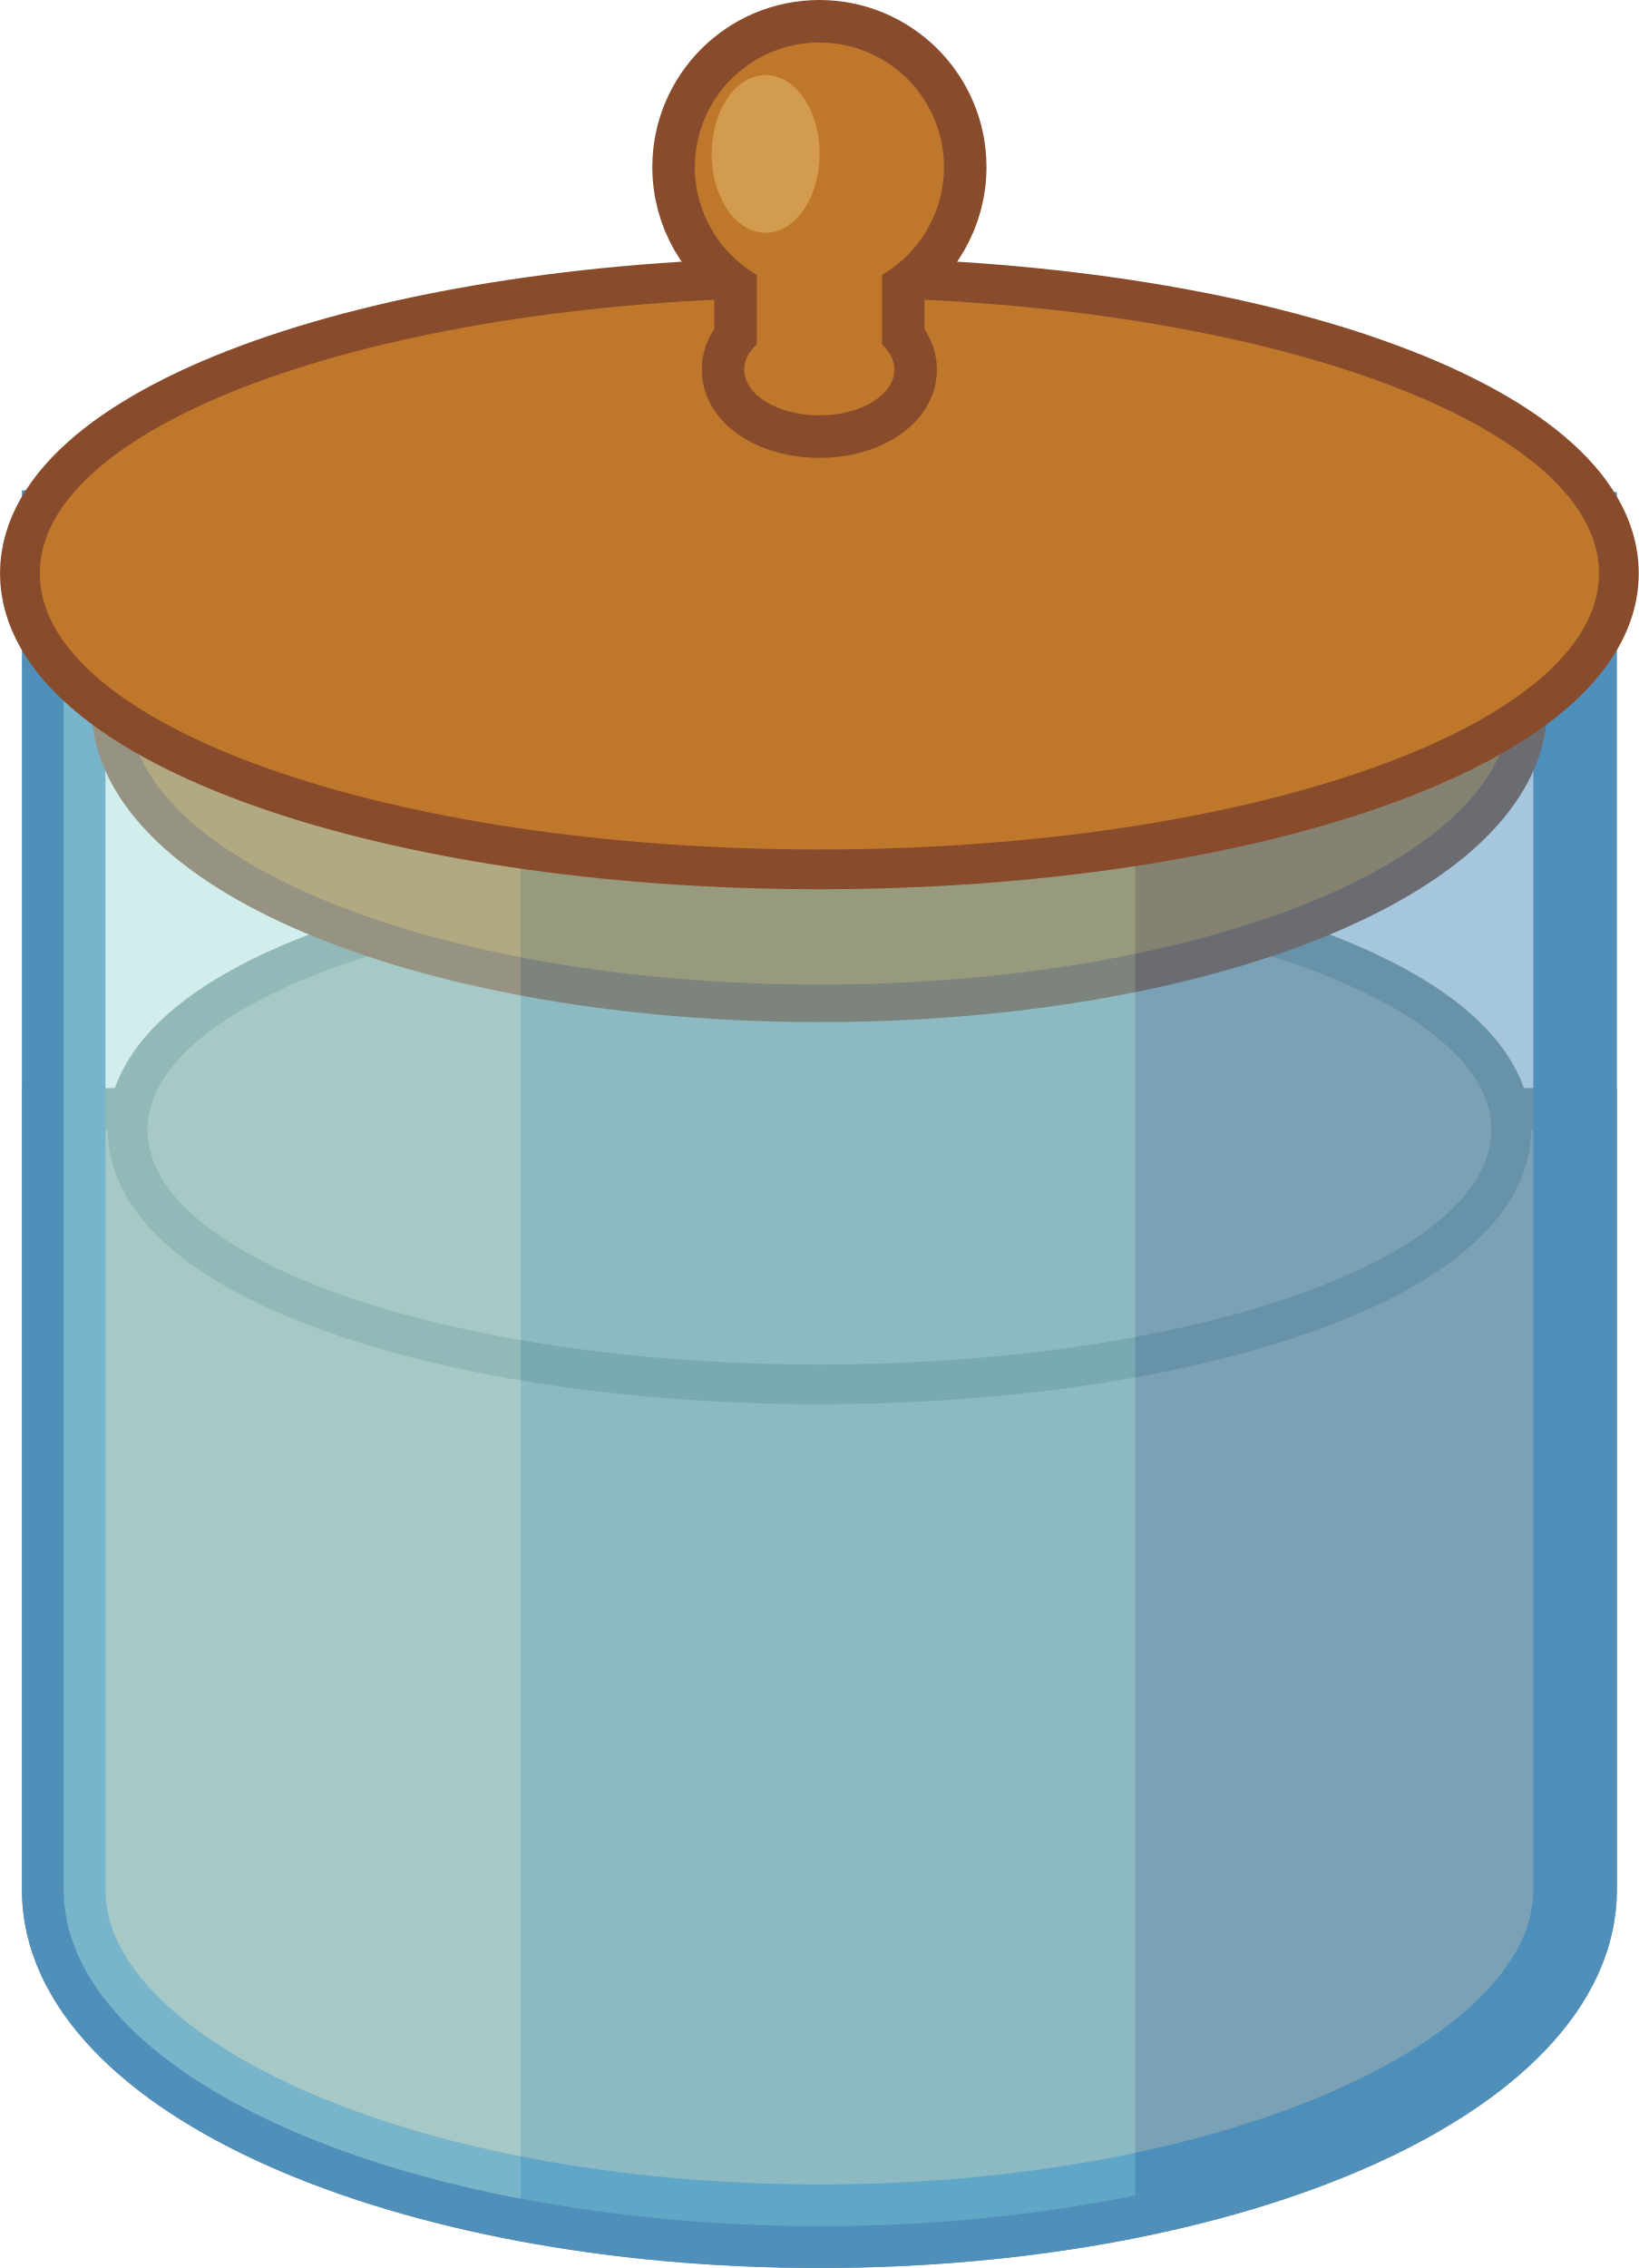
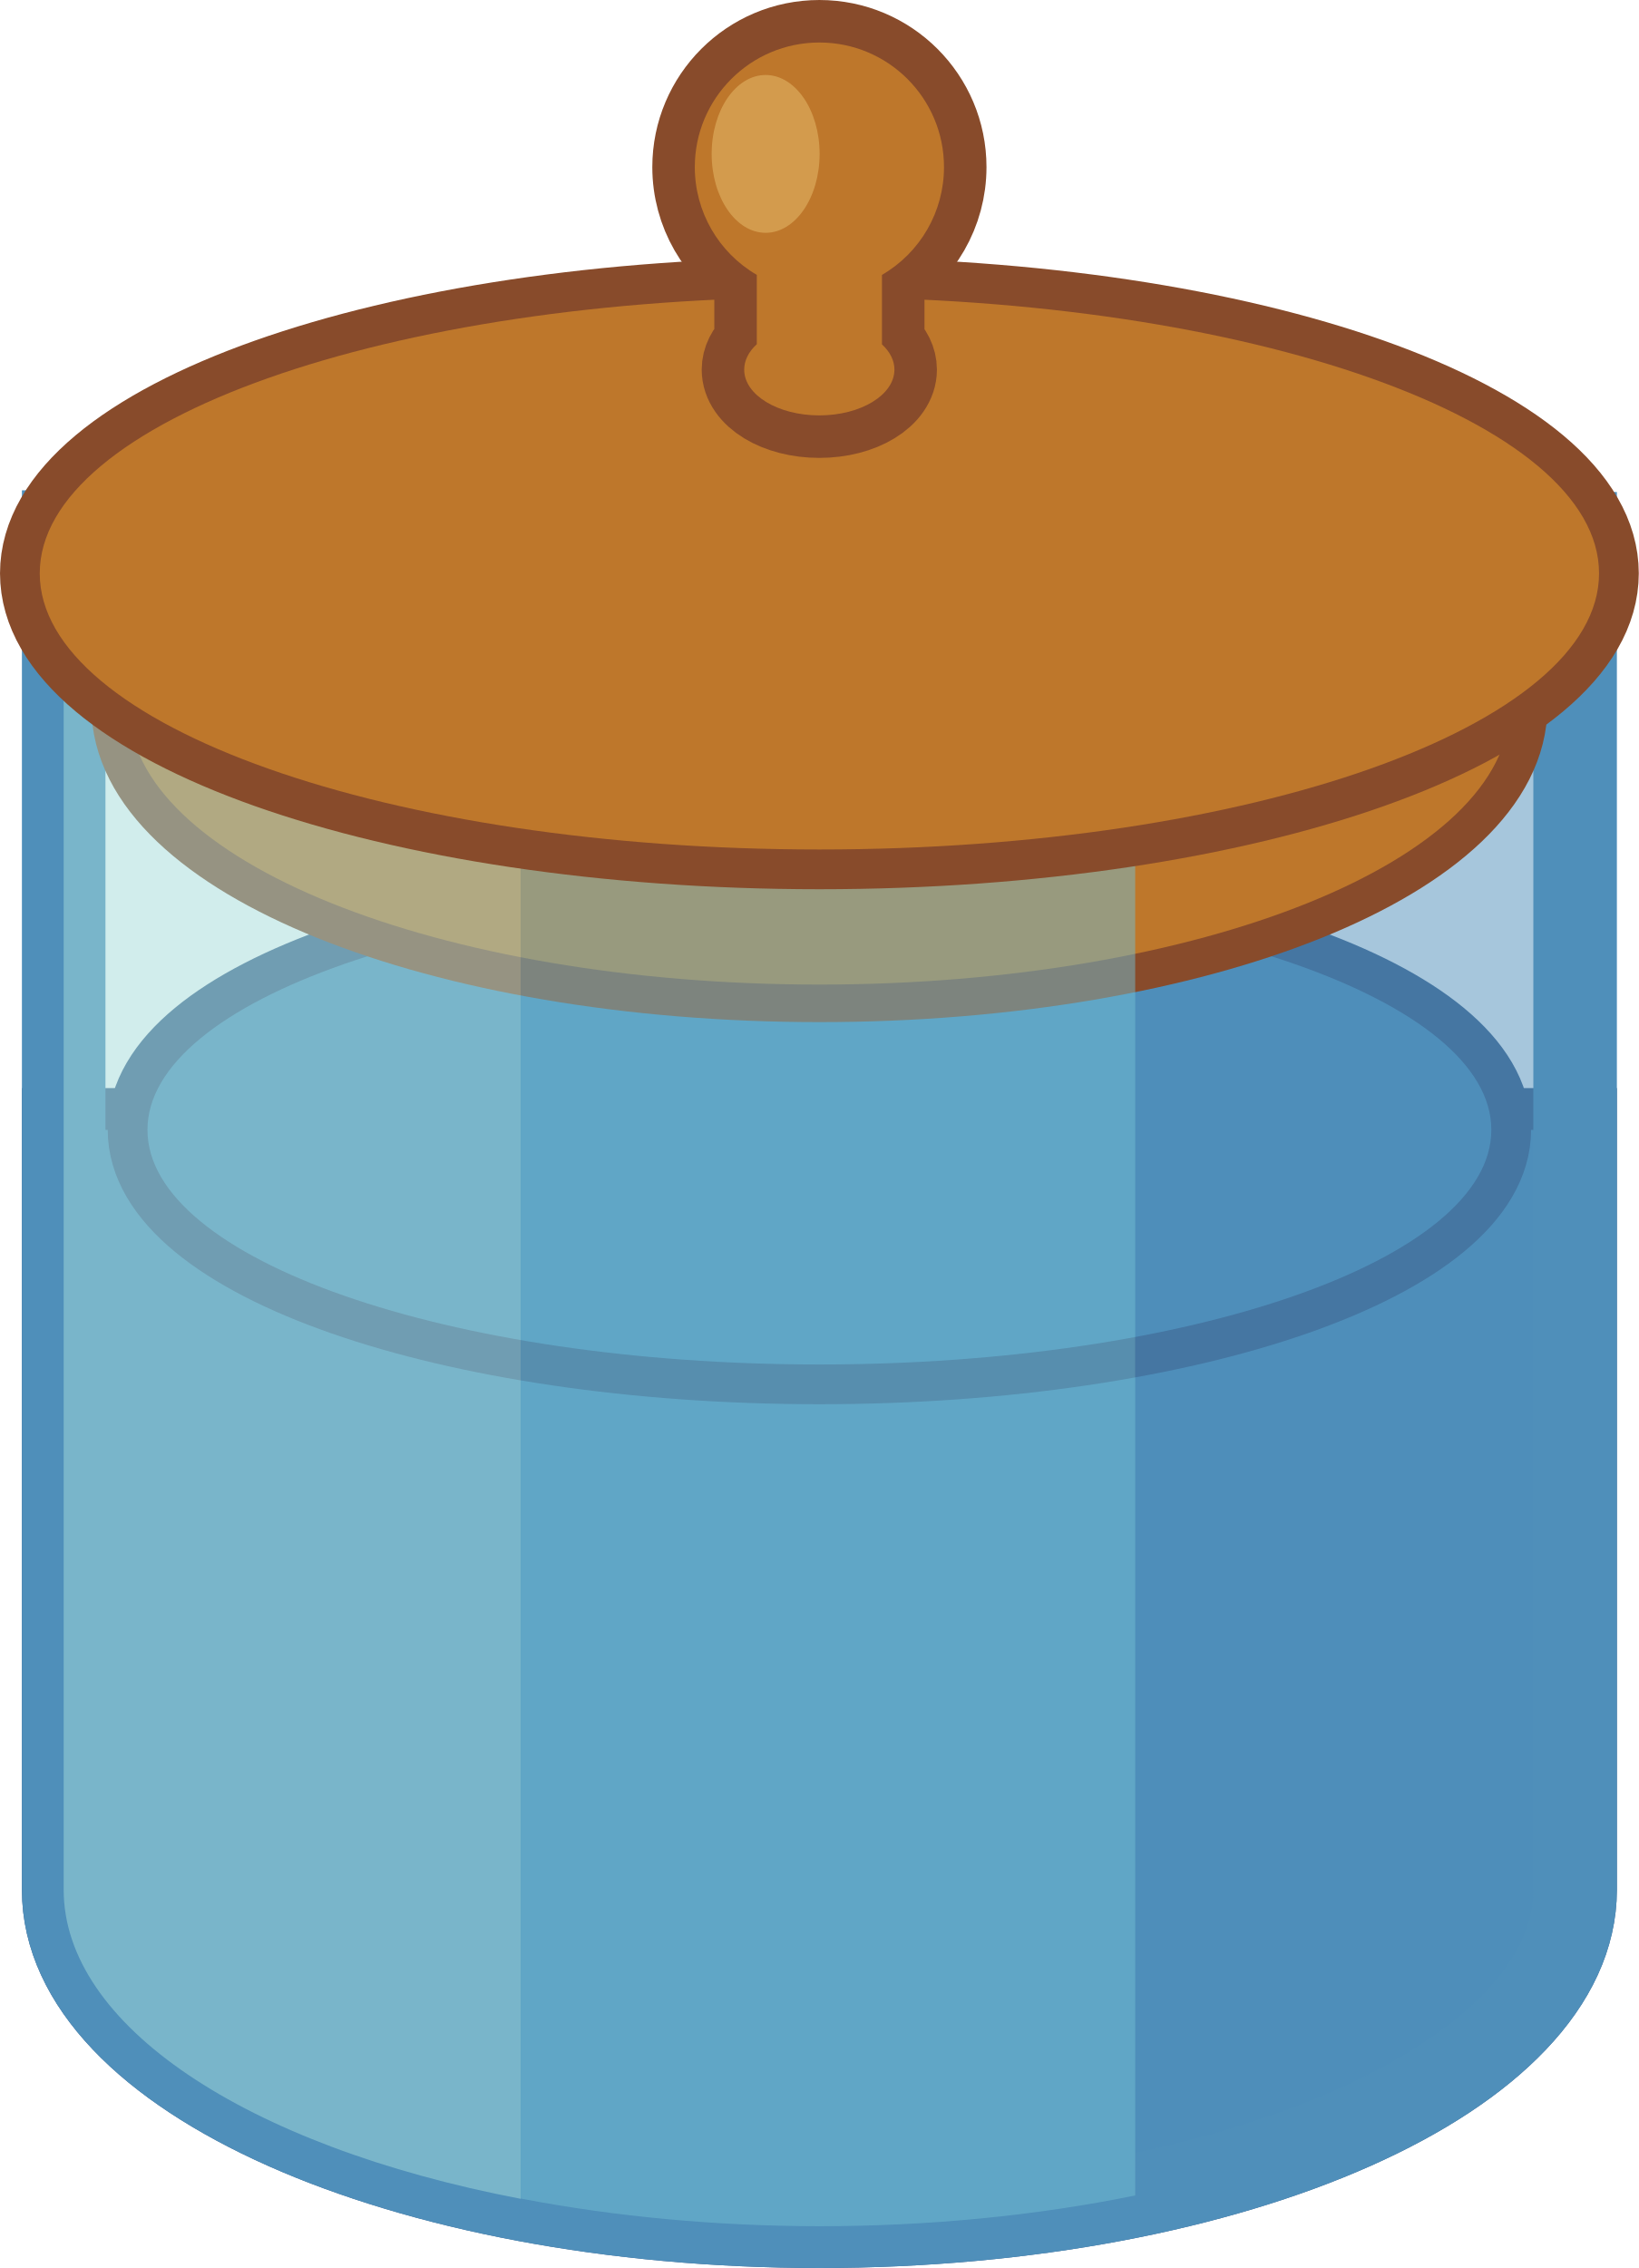
<svg xmlns="http://www.w3.org/2000/svg" width="78.458" height="108.561" viewBox="0 0 78.458 108.561" version="1.1" id="svg1">
  <defs id="defs1" />
  <g id="layer1" transform="translate(-24.77095,-8.337373)">
-     <path id="path1" style="fill:#a8b5b2;fill-opacity:1;stroke:#819796;stroke-width:4;stroke-linecap:round;paint-order:markers stroke fill" d="m 27.82,62.42 v 36.375 0.002 A 36.18,16.102 0 0 0 64,114.898 36.18,16.102 0 0 0 100.18,98.797 V 62.42 Z" />
-     <ellipse style="fill:#a8b5b2;fill-opacity:1;stroke:#819796;stroke-width:3.805;stroke-linecap:butt;stroke-dasharray:none;paint-order:markers stroke fill" id="ellipse1" cx="64" cy="62.42" rx="32.169" ry="11.23" />
+     <path id="path1" style="fill:#4f8fba;fill-opacity:1;stroke:#3c5e8b;stroke-width:4;stroke-linecap:round;paint-order:markers stroke fill" d="m 27.82,62.42 v 36.375 0.002 A 36.18,16.102 0 0 0 64,114.898 36.18,16.102 0 0 0 100.18,98.797 V 62.42 Z" />
+     <ellipse style="fill:#4f8fba;fill-opacity:1;stroke:#3c5e8b;stroke-width:3.805;stroke-linecap:butt;stroke-dasharray:none;paint-order:markers stroke fill" id="ellipse1" cx="64" cy="62.42" rx="32.169" ry="11.23" />
+     <path id="path14" style="fill:#4f8fba;fill-opacity:0.5;stroke:none;stroke-width:4;stroke-linecap:round;paint-order:markers stroke fill" d="m 100.18,31.887 a 36.18,16.102 0 0 1 -21.852,14.688 36.18,16.102 0 0 0 0.791,-0.139 V 113.426 A 36.18,16.102 0 0 0 100.18,98.797 Z M 76.934,46.82 a 36.18,16.102 0 0 1 -2.74,0.414 36.18,16.102 0 0 0 2.74,-0.414 z m -4.297,0.605 a 36.18,16.102 0 0 1 -2.891,0.254 36.18,16.102 0 0 0 2.891,-0.254 z m -4.301,0.357 A 36.18,16.102 0 0 1 64,47.908 a 36.18,16.102 0 0 0 4.336,-0.125 z M 29.16,103.096 a 36.18,16.102 0 0 0 0.518,0.689 36.18,16.102 0 0 0 0.074,0.098 36.18,16.102 0 0 1 -0.592,-0.787 z m 29.969,11.65 A 36.18,16.102 0 0 0 64,114.898 36.18,16.102 0 0 1 59.129,114.746 Z" />
    <path id="path8" style="fill:none;fill-opacity:0.5;stroke:#4f8fba;stroke-width:4;stroke-linecap:round;paint-order:markers stroke fill" d="m 27.82,31.807 v 66.988 0.002 A 36.18,16.102 0 0 0 64,114.898 36.18,16.102 0 0 0 100.18,98.797 V 31.887 A 36.18,16.102 0 0 1 64,47.908 36.18,16.102 0 0 1 27.82,31.807 Z" />
    <ellipse style="fill:#be772b;fill-opacity:1;stroke:#884b2b;stroke-width:3.595;stroke-linecap:butt;stroke-dasharray:none;paint-order:markers stroke fill" id="ellipse12" cx="64" cy="42.143" rx="33.058" ry="13.322" />
-     <path id="path14" style="fill:#4f8fba;fill-opacity:0.5;stroke:none;stroke-width:4;stroke-linecap:round;paint-order:markers stroke fill" d="m 100.18,31.887 a 36.18,16.102 0 0 1 -21.852,14.688 36.18,16.102 0 0 0 0.791,-0.139 V 113.426 A 36.18,16.102 0 0 0 100.18,98.797 Z M 76.934,46.82 a 36.18,16.102 0 0 1 -2.74,0.414 36.18,16.102 0 0 0 2.74,-0.414 z m -4.297,0.605 a 36.18,16.102 0 0 1 -2.891,0.254 36.18,16.102 0 0 0 2.891,-0.254 z m -4.301,0.357 A 36.18,16.102 0 0 1 64,47.908 a 36.18,16.102 0 0 0 4.336,-0.125 z M 29.16,103.096 a 36.18,16.102 0 0 0 0.518,0.689 36.18,16.102 0 0 0 0.074,0.098 36.18,16.102 0 0 1 -0.592,-0.787 z m 29.969,11.65 A 36.18,16.102 0 0 0 64,114.898 36.18,16.102 0 0 1 59.129,114.746 Z" />
    <path id="path13" style="fill:#73bed3;fill-opacity:0.5;stroke:none;stroke-width:4;stroke-linecap:round;paint-order:markers stroke fill" d="M 79.119,46.436 A 36.18,16.102 0 0 1 64,47.908 36.18,16.102 0 0 1 49.697,46.596 V 113.572 A 36.18,16.102 0 0 0 64,114.898 36.18,16.102 0 0 0 79.119,113.426 Z M 28.129,100.891 a 36.18,16.102 0 0 0 0.285,0.643 36.18,16.102 0 0 1 -0.285,-0.643 z m 0.91,2.043 a 36.18,16.102 0 0 0 0.713,0.949 36.18,16.102 0 0 1 -0.713,-0.949 z m 1.508,1.988 a 36.18,16.102 0 0 0 0.957,0.877 36.18,16.102 0 0 1 -0.957,-0.877 z m 2.068,1.877 a 36.18,16.102 0 0 0 1.338,0.904 36.18,16.102 0 0 1 -1.338,-0.904 z m 2.59,1.738 a 36.18,16.102 0 0 0 1.625,0.84 36.18,16.102 0 0 1 -1.625,-0.84 z m 3.094,1.584 a 36.18,16.102 0 0 0 1.705,0.68 36.18,16.102 0 0 1 -1.705,-0.68 z m 3.529,1.393 a 36.18,16.102 0 0 0 1.982,0.604 36.18,16.102 0 0 1 -1.982,-0.604 z m 3.867,1.164 a 36.18,16.102 0 0 0 2.174,0.494 36.18,16.102 0 0 1 -2.174,-0.494 z" />
    <path id="rect12" style="fill:#a4dddb;fill-opacity:0.5;stroke:none;stroke-width:4;stroke-linecap:butt;stroke-dasharray:none;paint-order:markers stroke fill" d="m 27.82,31.807 v 66.988 0.002 A 36.18,16.102 0 0 0 49.697,113.586 V 46.596 A 36.18,16.102 0 0 1 27.82,31.807 Z" />
    <ellipse style="fill:#be772b;fill-opacity:1;stroke:#884b2b;stroke-width:3.805;stroke-linecap:butt;stroke-dasharray:none;paint-order:markers stroke fill" id="path12" cx="64" cy="35.782" rx="37.326" ry="13.217" />
    <path id="path11" style="fill:#be772b;fill-opacity:1;stroke:#884b2b;stroke-width:4.069;stroke-linecap:butt;stroke-dasharray:none;paint-order:markers stroke fill" d="m 64,10.372 a 5.965,5.965 0 0 0 -5.965,5.965 5.965,5.965 0 0 0 2.969,5.158 v 3.318 a 3.597,2.192 0 0 0 -0.604,1.217 3.597,2.192 0 0 0 3.596,2.191 3.597,2.192 0 0 0 3.596,-2.191 3.597,2.192 0 0 0 -0.596,-1.209 V 21.495 A 5.965,5.965 0 0 0 69.965,16.337 5.965,5.965 0 0 0 64,10.372 Z" />
    <ellipse style="fill:#e8c170;fill-opacity:0.5;stroke:none;stroke-width:2.784;stroke-linecap:butt;stroke-dasharray:none;paint-order:markers stroke fill" id="path16" cx="61.426" cy="15.704" rx="2.584" ry="3.777" />
  </g>
</svg>
